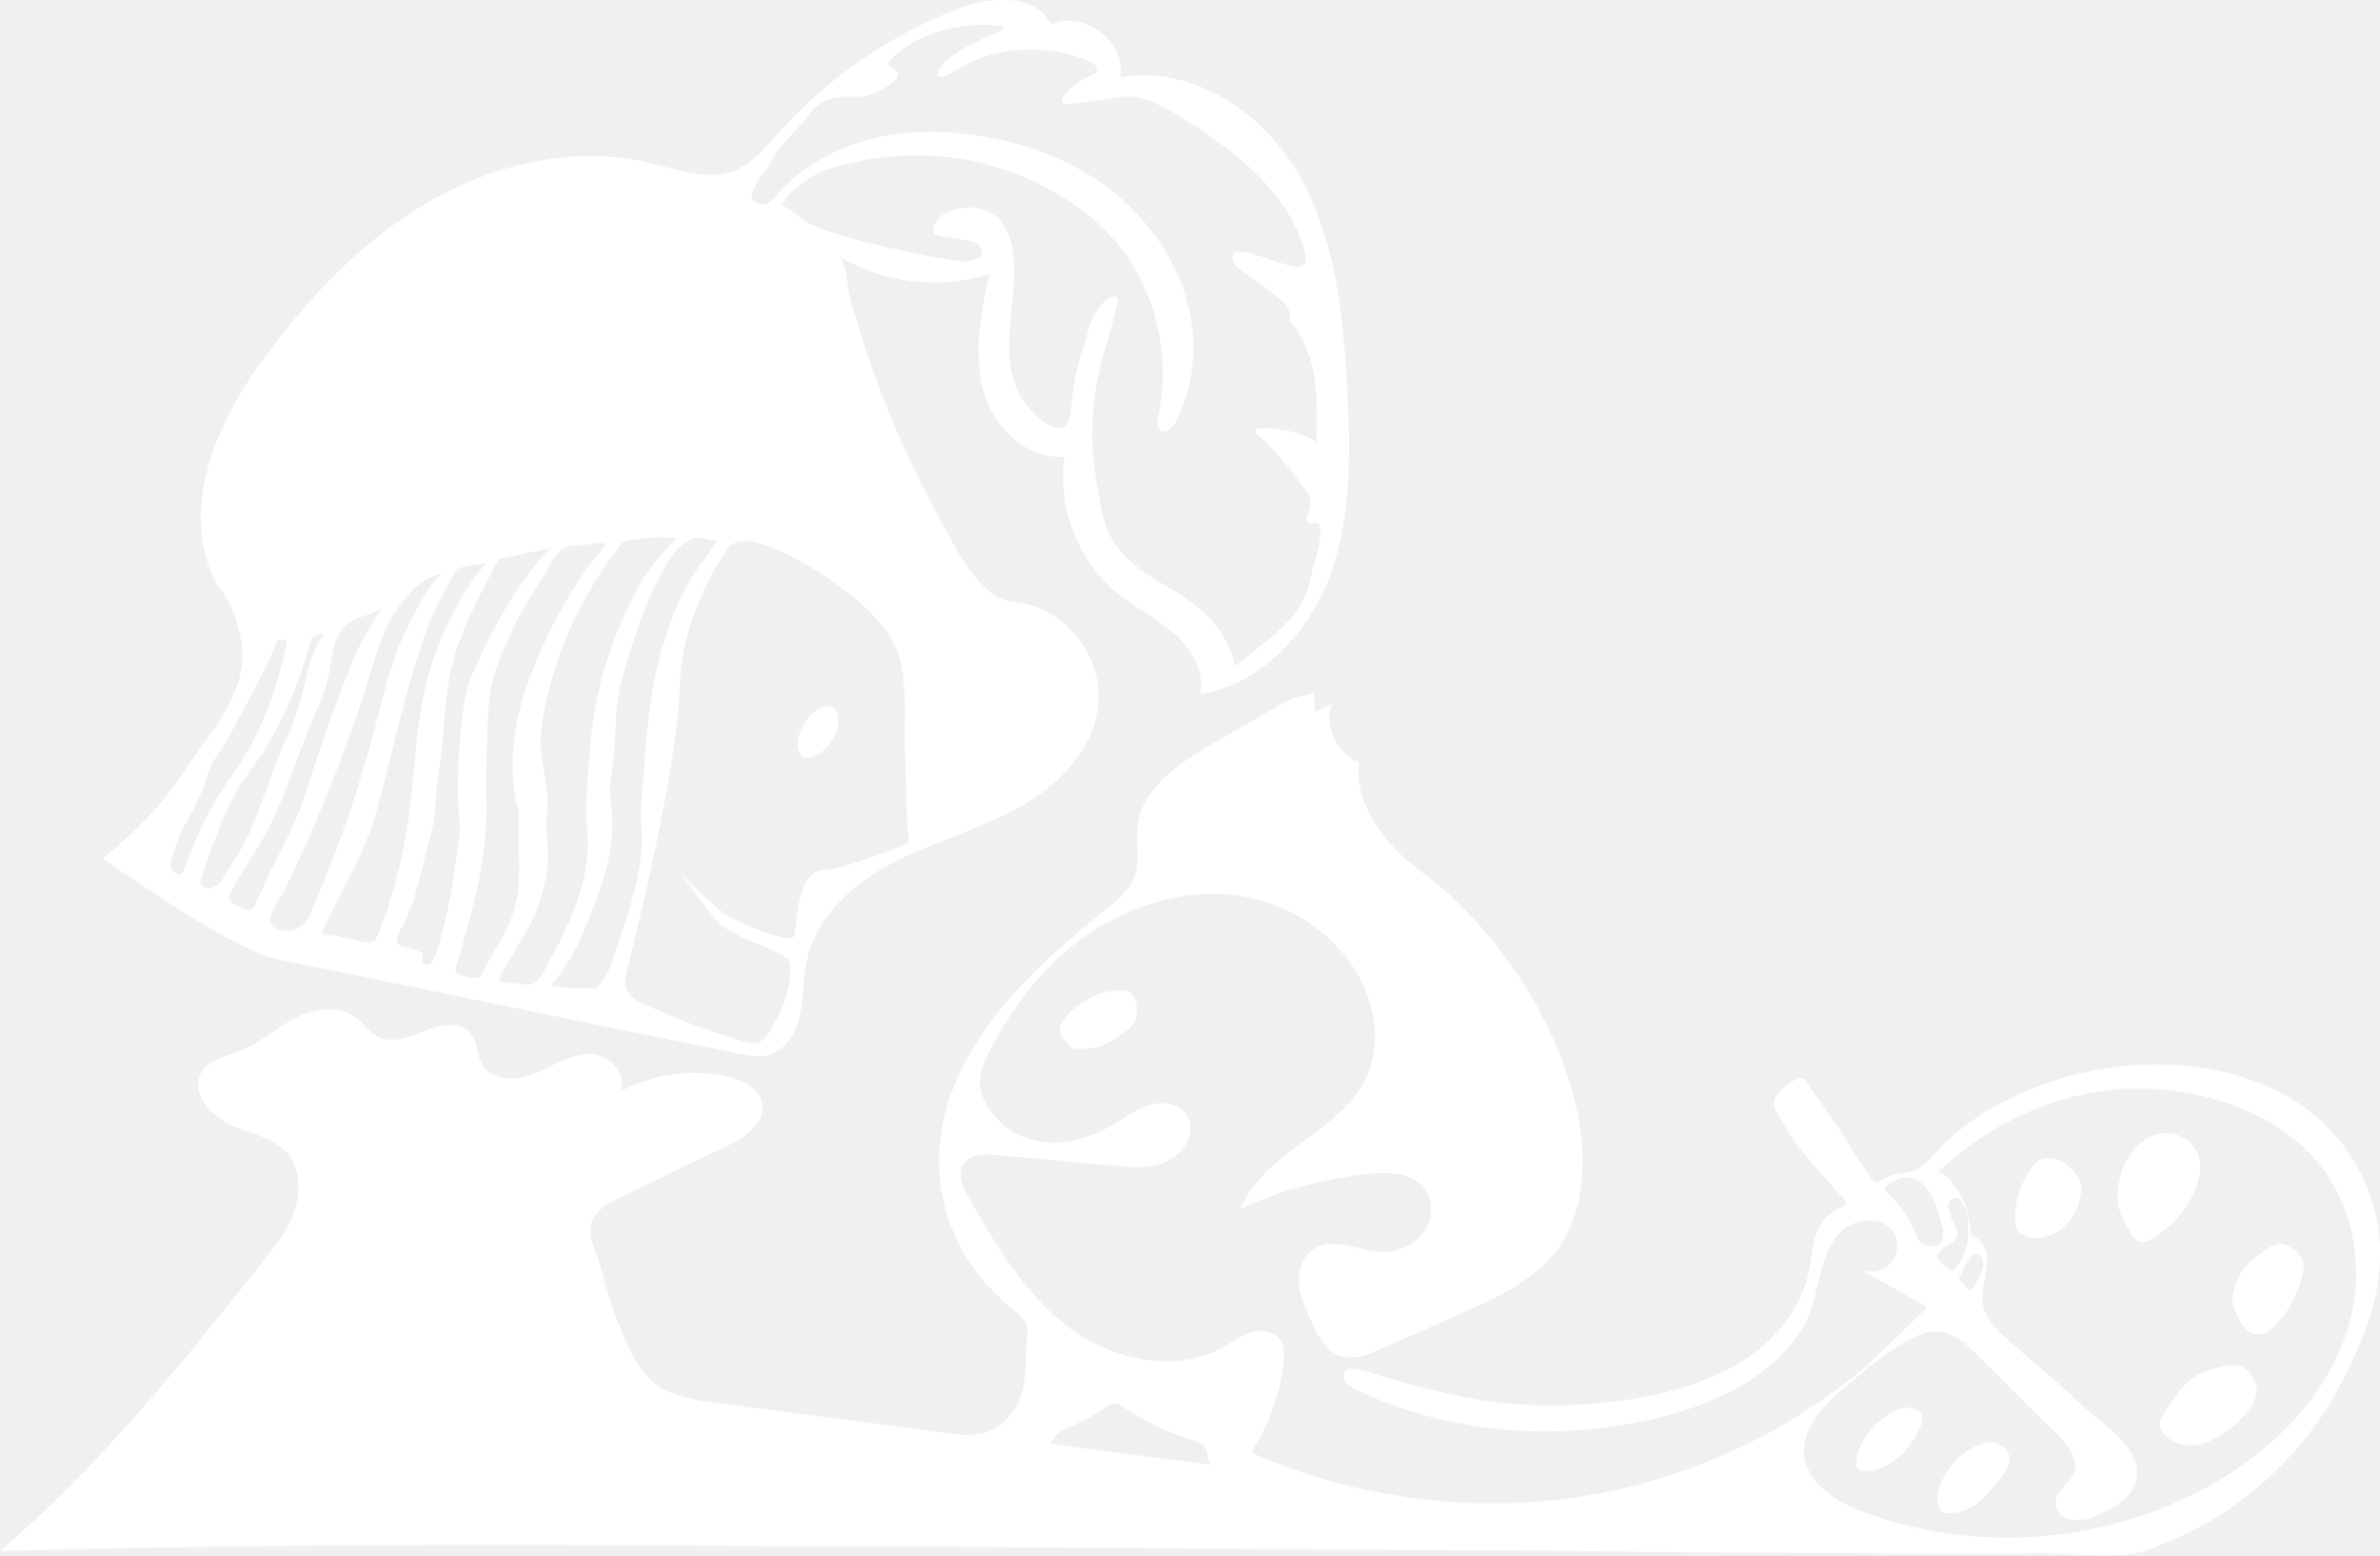
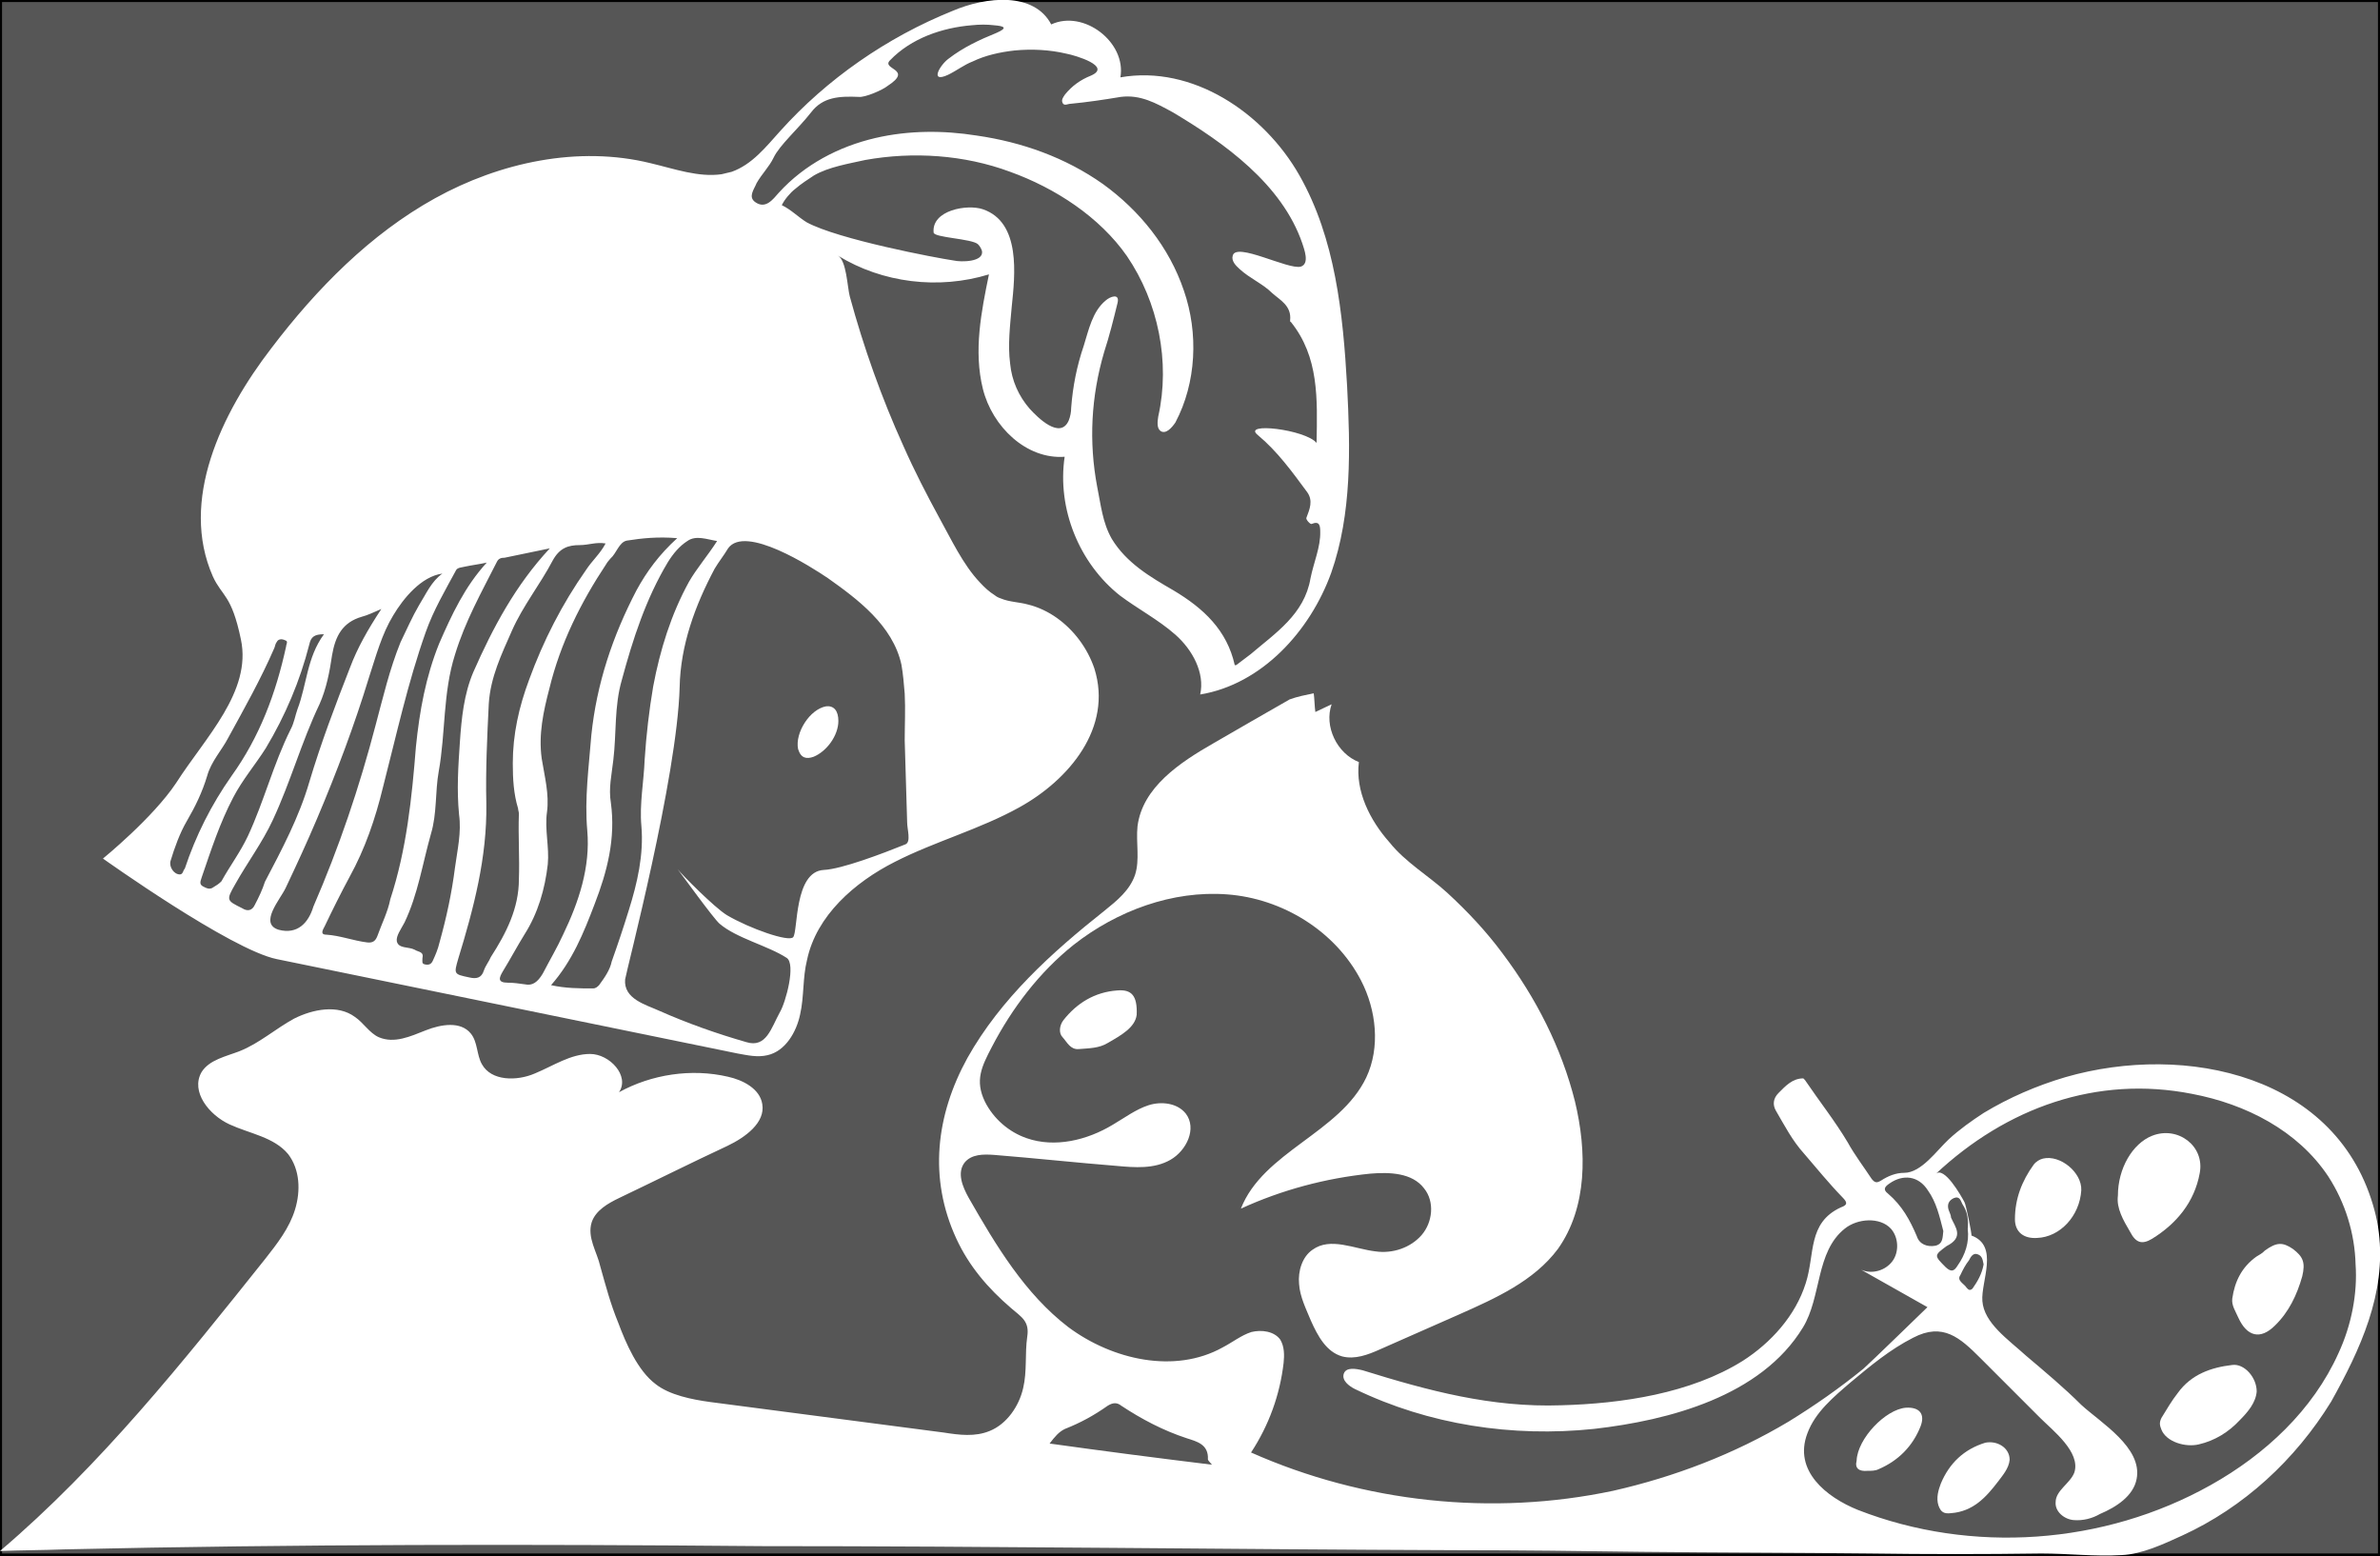
- <svg xmlns="http://www.w3.org/2000/svg" version="1.1" id="图层_1" x="0px" y="0px" viewBox="0 0 584.8 382.1" enable-background="new 0 0 584.8 382.1" xml:space="preserve">
-   <g>
-     <path fill="#ffffff" d="M584.5,302.7c-0.2-1.9-0.6-3.6-1-5.2c-8.8-33.5-46.5-41.4-76-32.9c-7.1,2.1-13.8,5-20.1,8.8   c-2.9,1.9-5.9,4-8.6,6.5c-2.9,2.7-6.7,8.2-10.9,8.2c-2.1,0-4,0.8-5.7,1.9c-1,0.6-1.5,0.6-2.3-0.4c-1.9-2.9-4.2-5.9-5.9-9   c-3.1-5.2-6.9-10-10.5-15.3c-0.2-0.2-0.4-0.4-0.4-0.4c-2.7,0-4.4,1.9-6.1,3.6c-1.3,1.3-1.5,2.9-0.6,4.4c2.1,3.6,4,7.3,6.9,10.5   c3.1,3.6,6.1,7.3,9.4,10.7c1.3,1.3,1.3,1.9-0.4,2.5c-8.2,3.8-6.3,11.5-8.6,18.6c-2.5,8-8.6,14.7-15.5,19.1   c-12.8,8-29.7,10.5-44.6,10.9c-17.2,0.6-32.7-3.6-48.8-8.6c-1.7-0.4-4-0.8-4.6,0.8c-0.6,1.7,1.3,3.1,2.7,3.8   c18.2,8.8,38.7,11.9,58.8,9.8c18.4-2.1,41-8,51.3-24.9c4.6-7.5,3.1-18.6,10.3-24.3c3.1-2.5,8.6-2.9,11.3,0c1.9,2.1,2.1,5.7,0.4,8   c-1.7,2.3-5,3.3-7.7,2.1c5.4,3.1,10.9,6.1,16.3,9.2c0,0-14.2,13.8-15.7,15.1c-5.9,4.8-11.9,9-18.4,13c-13.4,8-28.1,13.6-43.1,17   c-29.7,6.3-61.3,2.9-89-9.4c4.4-6.7,7.1-14.2,8-22c0.2-1.9,0.2-4-0.8-5.7c-1.5-2.1-4.6-2.5-7.1-1.9c-2.5,0.8-4.6,2.5-7.1,3.8   c-11.7,6.5-27,3.1-37.9-5c-10.7-8.2-17.8-20.1-24.5-31.8c-1.5-2.7-2.9-6.1-1-8.6c1.7-2.1,4.6-2.1,7.3-1.9c10,0.8,20.1,1.9,30.1,2.7   c4.4,0.4,9.2,0.8,13.2-1.5c4-2.3,6.5-7.7,3.8-11.3c-2.1-2.7-6.1-3.1-9.2-2.1s-5.9,3.1-8.8,4.8c-6.3,3.8-14.2,5.7-21.1,3.3   c-4.4-1.5-8.2-4.8-10.3-9c-2.5-5.2-0.8-8.6,1.7-13.4c5-9.6,11.7-18.4,20.1-25.1c10.7-8.4,24.3-13.4,37.7-12.4   c13.6,1,26.6,9,32.9,21.1c3.8,7.3,4.8,16.5,1.3,23.9c-6.5,13.6-25.3,18.2-30.8,32.2c10-4.6,20.9-7.5,31.8-8.6   c4.8-0.4,10.3-0.2,13.2,3.6c2.7,3.3,2.1,8.4-0.6,11.5s-7.1,4.6-11.3,4c-5.2-0.6-11.1-3.6-15.5-0.4c-2.5,1.7-3.6,5.2-3.3,8.4   c0.2,3.1,1.7,6.1,2.9,9c1.7,3.8,3.8,7.7,7.7,8.8c3.1,0.8,6.3-0.4,9.2-1.7c6.5-2.9,13-5.7,19.5-8.6c9-4,18.4-8.2,24.3-16.1   c7.3-10.3,7.1-24.1,4.2-36.2c-3.3-13.2-9.6-25.5-17.8-36.4c-4-5.4-8.6-10.3-13.6-14.9c-4.6-4.2-10.3-7.5-14.2-12.4   c-4.8-5.4-8.4-12.6-7.5-19.7c-5.4-2.1-8.6-8.8-6.7-14.2c-1.3,0.6-2.7,1.3-4,1.9c-0.2-1.5-0.2-3.1-0.4-4.6c-1.9,0.4-4,0.8-5.9,1.5   c-6.3,3.6-12.4,7.1-18.6,10.7c-8.4,4.8-17.6,10.9-18.8,20.5c-0.4,4,0.6,8.2-0.6,11.9c-1.3,3.8-4.4,6.3-7.5,8.8   c-13,10.3-25.5,21.6-33.7,36.2c-7.7,14-9.6,29.5-2.7,44.4c3.1,6.7,7.7,12.1,13.4,17c2.7,2.3,4.6,3.3,4,7.1c-0.6,4.2,0,8.4-1,12.6   c-1,4.4-4,8.8-8.2,10.5c-3.6,1.5-7.5,1-11.3,0.4c-19.1-2.5-38.1-5-57.4-7.5c-4.4-0.6-10-1.7-13.4-4.4c-4.4-3.3-7.3-10-9.2-15.1   c-1.9-4.6-3.1-9.2-4.4-13.8c-0.8-3.6-3.3-7.1-2.1-10.9c1-2.9,4-4.6,6.7-5.9c8.8-4.2,17.6-8.6,26.6-12.8c4.4-2.1,9.4-5.7,8.6-10.3   c-0.6-3.8-4.8-5.9-8.4-6.7c-9-2.1-18.8-0.6-26.8,3.8c2.7-4-2.3-9.4-7.1-9.4s-9,2.9-13.6,4.8c-4.4,1.9-10.7,1.9-13-2.3   c-1.3-2.3-1-5.4-2.7-7.5c-2.5-3.1-7.3-2.3-11.1-0.8c-3.8,1.5-7.7,3.3-11.5,1.7c-2.3-1-3.8-3.6-5.9-5c-4.2-3.1-10.3-1.9-14.9,0.4   c-4.6,2.5-8.6,6.1-13.4,8c-3.3,1.3-7.5,2.1-9.4,5.2c-2.7,4.8,1.9,10.5,6.9,12.8c5,2.3,10.9,3.1,14.4,7.3c2.9,3.8,3.1,9,1.7,13.6   s-4.4,8.4-7.3,12.1C45,334.5,24.7,360,0,381c5.2-0.2,10.5-0.2,15.7-0.4c57.2-1.3,114.3-1.3,171.5-0.8c57.2,0,114.3,0.8,171.2,1   c15.1,0,30.1,0.2,45.2,0.4c18.6,0.2,37.1,0.2,55.7,0.4c14,0.2,28.3,0.2,42.3,0c6.5,0,13.2,0.8,19.7,0.4c5-0.2,10.3-2.7,14.9-4.8   c15.1-6.9,27.8-18.6,36.6-32.9C579.9,331.6,586.4,317.7,584.5,302.7z M257.9,354.6c1.3-1.7,2.3-2.9,3.8-3.6   c3.8-1.5,7.1-3.3,10.5-5.7c1.3-0.8,2.3-0.8,3.3,0c5,3.3,10.3,6.1,16.1,8c2.5,0.8,5.4,1.5,5.2,5.2c0,0.2,0.4,0.6,1,1.3   C284.7,358.2,271.5,356.5,257.9,354.6z M471,303.7c-1.7-4-3.6-7.5-7.1-10.5c-1.3-1-0.8-1.7,0.4-2.5c3.3-2.3,7.1-1.9,9.4,1.7   c2.1,2.9,2.9,6.5,3.8,10c-0.2,1.5,0,3.1-1.9,3.6C473.5,306.4,471.6,305.6,471,303.7z M479.4,299.1c0-0.6-0.4-1.3-0.6-1.9   c-0.4-1.3,0-2.3,1.3-2.9c1.5-0.6,1.7,0.8,2.1,1.5c1.3,1.9,1.5,4,1.3,6.1c0.4,3.3-0.6,6.3-2.5,9c-0.8,1.3-1.5,1.7-2.9,0.4   c-2.9-2.9-2.9-2.9,0.2-5.2C482.7,303.9,480.4,301.4,479.4,299.1z M483.8,309.6c0.4-0.8,1-1.9,2.1-1.5c1.3,0.4,1.3,1.7,1.5,2.5   c-0.4,2.3-1.5,4.2-2.7,5.9c-0.6,0.6-1,0.4-1.5-0.2c-0.6-1-2.5-1.7-1.5-3.1C482.3,311.9,483,310.6,483.8,309.6z M574.6,332.4   c-6.3,14-18,24.9-31.4,32.4c-26.2,14.7-58.8,17-86.7,6.1c-7.7-3.1-15.9-9.6-12.4-18.8c1.9-5.2,6.5-9,10.7-12.6   c4.8-4,9.6-8,15.3-10.9c7.3-3.8,11.5,0,16.5,5c4.8,4.8,9.8,9.8,14.7,14.7c3.1,3.1,10,8.4,8.4,13.4c-1,2.7-4.6,4.4-4.6,7.3   c-0.2,2.3,2.1,4.2,4.4,4.4c2.3,0.2,4.6-0.4,6.5-1.5c4-1.7,8.2-4.4,9-8.6c1.5-7.7-8.8-13.8-13.6-18.2c-4.2-4.2-9-8.2-13.6-12.1   c-4.4-4-10.3-8-10.7-13.4c-0.4-4.8,4.2-13.6-2.7-16.1c0.2,0-1.3-7.5-1.7-8.2c-0.8-1.5-5-9-7.1-6.9c17.4-16.3,39.6-24.3,63-19.7   c13.2,2.5,26,9,33.5,20.3c4.2,6.5,6.5,14,6.7,21.6C579.3,317.7,577.8,325.5,574.6,332.4z" />
-     <path fill="#ffffff" d="M331,94.8c-1-17.8-2.9-36.2-11.7-51.7c-8.8-15.5-26.4-27.2-44-24.1c1.5-8.6-9-16.7-17-13   c-4.2-8-15.9-6.9-24.3-3.3c-16.1,6.5-30.8,16.7-42.3,29.5c-3.6,4-6.9,8.2-11.9,10c-0.8,0.2-1.7,0.4-2.5,0.6   c-5.7,0.8-11.5-1.3-17.4-2.7c-17.8-4.4-37.1-0.2-53,8.6c-15.9,8.8-29.1,22.2-40.2,36.8c-12.4,16.1-22.6,37.5-14.4,56.1   c2.3,5,4.6,4.4,6.9,15.5c2.7,12.8-8.8,24.1-15.9,35.2c-5.7,8.6-18,18.6-18,18.6s31.4,22.4,42.7,24.7c37.7,7.7,75.6,15.5,113.3,23.2   c2.3,0.4,4.8,1,7.3,0.4c4.4-1,7.1-5.7,8-10c1-4.4,0.6-9,1.7-13.4c2.3-10.9,11.7-19.1,21.6-24.1c9.8-5,20.9-8,30.6-13.4   c12.1-6.7,23-19.5,18.4-34.1c-1.7-5-5-9.4-9.2-12.4c-2.1-1.5-4.6-2.7-7.1-3.3c-2.1-0.6-4.6-0.6-6.7-1.5c-0.6-0.2-1-0.4-1.5-0.8   c-1.3-0.8-2.5-1.9-3.6-3.1c-4.2-4.4-7.1-10.7-10-15.9c-3.1-5.7-6.1-11.5-8.8-17.6c-5.4-11.9-9.8-24.3-13.2-36.8   c-0.6-2.3-0.8-8.8-2.9-10c10.9,6.7,24.7,8.4,37.1,4.6c-1.9,9.2-3.8,18.8-1.5,28.1s10.7,17.4,20.1,16.7   c-1.9,12.8,3.6,26.2,13.6,34.1c4.4,3.3,9.4,5.9,13.6,9.6s7.3,9.4,6.1,14.7c15.1-2.5,27-15.5,32.2-29.9   C332.2,126.2,331.8,110.1,331,94.8z M44.2,214.8c-1.5,0-2.7-1.9-2.3-3.3c1-3.3,2.3-6.9,4-9.8c2.1-3.6,3.8-7.1,5-11.1   c1-3.6,3.6-6.3,5.2-9.4c4-7.3,8-14.4,11.3-22c0.2-0.4,0.2-1,0.6-1.5c0.4-0.8,1.3-0.8,2.1-0.4c0.8,0.2,0.2,1,0.2,1.5   c-2.5,11.5-6.5,22.2-13.4,31.8c-5,7.1-8.8,14.7-11.5,22.8C45,213.7,45,214.8,44.2,214.8z M52.5,217.9c-1,0.8-1.9,0.2-2.7-0.2   c-1-0.6-0.4-1.5-0.2-2.3c2.3-6.7,4.4-13.2,7.7-19.5c2.3-4.4,5.4-8,8-12.1c4.8-8,8.4-16.5,10.7-25.5c0.4-1.9,1.3-2.5,3.6-2.5   c-4.2,5.7-4.2,12.4-6.5,18.4c-0.6,1.7-0.8,3.3-1.7,5c-4.2,8.4-6.5,17.6-10.5,26.2c-1.9,4-4.4,7.3-6.5,11.1   C53.8,217.1,53.2,217.5,52.5,217.9z M62.6,222.3c-0.6,1.3-1.7,1.7-3.1,0.8c-3.8-1.9-4-1.9-1.7-5.9c2.9-5.2,6.7-10.3,9.2-15.7   c4.4-9.4,7.1-19.3,11.5-28.5c1.7-3.8,2.5-8,3.1-12.1c0.8-4.6,2.5-8,7.3-9.4c1.5-0.4,2.7-1,4.8-1.9c-3.3,5-5.9,9.6-7.7,14.4   c-3.6,9.2-7.1,18.4-10,28.1c-2.5,8.6-6.7,16.5-10.9,24.5C64.5,218.5,63.6,220.4,62.6,222.3z M68.5,228.4c-5-1.5,0.4-7.5,1.7-10.3   c2.7-5.7,5.2-11.1,7.7-17c4.8-11.3,9.2-23,12.8-34.8c1.7-5.2,3.1-10.5,5.9-15.1c2.5-4.2,6.9-9.6,12.1-10.3c-2.7,1.9-4,5-5.7,7.7   c-1.7,2.9-3.1,6.1-4.6,9.2c-2.7,6.7-4.2,13.2-6.1,20.3c-4,15.3-9,30.1-15.3,44.6C75.8,226.7,73.1,229.6,68.5,228.4z M92.7,230   c-0.4,1-1,1.7-2.5,1.5c-3.3-0.4-6.7-1.7-10-1.9c-1.7,0-0.8-1.3-0.4-2.1c1.9-4,4-8.2,6.1-12.1c3.8-6.9,6.3-14.2,8.2-22   c3.3-12.8,6.1-25.7,10.5-38.1c1.9-5.4,4.8-10.3,7.5-15.3c0.4-0.6,1.3-0.6,2.1-0.8c1.9-0.4,3.6-0.6,5.4-1   c-5.4,5.9-8.6,12.8-11.7,19.9c-3.3,8.2-4.8,16.5-5.7,25.3c-1,12.6-2.3,25.3-6.3,37.5C95.3,224,93.8,226.9,92.7,230z M108,231.5   c-0.4,1.7-1,3.1-1.7,4.6c-0.4,0.8-1,1-1.9,0.8c-0.8-0.2-0.6-0.6-0.6-1.5c0.4-1.7-1-1.5-1.9-2.1c-1.5-0.8-4-0.2-4.4-2.1   c-0.2-1.3,1-2.9,1.9-4.6c3.3-6.9,4.4-14.4,6.5-21.8c1.5-5,1-10.3,1.9-15.3c1.7-9.4,1-19.3,4-28.7c2.5-8.2,6.5-15.3,10.3-22.8   c0.4-0.8,1-1,1.9-1c3.8-0.8,7.3-1.5,11.1-2.3c-8.4,9-14,19.5-18.8,30.4c-2.3,5.4-2.9,11.3-3.3,17.2s-0.8,11.7-0.2,17.8   c0.6,4.4-0.4,8.6-1,13C111,219.4,109.7,225.4,108,231.5z M118.9,238.4c-0.6,1.9-1.9,2.1-3.6,1.7c-3.8-0.8-3.8-0.8-2.7-4.6   c3.8-12.4,7.1-24.9,6.9-38.1c-0.2-8.2,0.2-16.3,0.6-24.5c0.4-6.5,3.1-12.1,5.7-18c2.7-6.1,6.9-11.3,10-17.2   c1.7-3.1,3.8-3.8,6.7-3.8c2.1,0,4-0.8,6.3-0.4c-1.3,2.5-3.3,4.2-4.8,6.5c-5.9,8.4-10.5,17.4-14,27c-2.5,6.7-4,13.4-4,20.5   c0,3.8,0.2,7.5,1.3,11.1c0,0.4,0.2,0.8,0.2,1.3c-0.2,5.4,0.2,10.9,0,16.1c0,7.1-3.1,13.2-6.9,19.1   C120.2,236.1,119.3,237.2,118.9,238.4z M129,241.8c-1.5-0.2-2.7-0.4-4.2-0.4c-2.7,0-2.1-1.3-1.3-2.7c1.9-3.1,3.6-6.3,5.4-9.2   c3.3-5.2,5-11.1,5.7-17.2c0.4-4.2-0.8-8.6-0.2-12.8c0.6-4.4-0.6-8.8-1.3-13.2c-0.8-5.9,0.4-11.5,1.9-17.2   c2.7-11.1,7.7-21.1,14-30.6c0.2-0.4,0.6-0.8,1-1.3c1.5-1.3,2.1-4,4-4.4c3.8-0.6,7.7-1,12.4-0.6c-4.4,4-7.5,8.2-10,12.8   c-5.9,11.3-9.8,23-11.1,35.6c-0.6,7.7-1.7,15.5-1,23.4c0.8,9-2.1,17.6-5.9,25.5c-1.5,3.3-3.3,6.3-5,9.6   C132.1,241.3,130.8,242.2,129,241.8z M147.2,242c-0.4,0.4-0.8,0.8-1.5,0.8c-3.3,0-6.7,0-10.3-0.8c5.2-5.9,8-12.8,10.7-19.9   c3.1-8,5.2-16.1,4-24.9c-0.6-3.6,0.2-6.9,0.6-10.5c0.8-6.5,0.2-13.2,2.1-19.7c2.7-10,5.9-19.9,11.3-28.9c1.3-2.1,2.9-4,4.8-5.2   c2.1-1.5,4.8-0.4,7.3,0c-2.3,3.6-5,6.7-6.9,10c-4.4,8-7.1,16.7-8.8,25.7c-1,5.9-1.7,11.9-2.1,18c-0.2,5.4-1.3,10.9-0.8,16.3   c0.6,7.1-1,14-3.1,20.7c-1.3,4.2-2.7,8.4-4.2,12.6C149.9,238.2,148.6,240.1,147.2,242z M221.5,163.3c0.4,2.3,0.6,4.6,0.8,7.1   c0.2,3.8,0,7.7,0,11.5c0.2,6.9,0.4,13.2,0.6,20.1c0,1.7,1,4.8-0.4,5.4c-5.7,2.3-15.7,6.1-20.1,6.3c-7.3,0.4-6.3,15.1-7.5,16.5   c-1,1.3-10.7-2.1-16.3-5.4c-3.1-1.9-11.1-10-12.1-11.3c1,1.3,8.8,12.1,10.3,13.4c4.2,3.6,11.9,5.4,16.5,8.4   c2.3,1.5-0.2,10.9-1.7,13.4c-2.1,3.8-3.3,8.8-8.2,7.3c-7.3-2.1-14.4-4.6-21.4-7.7c-3.3-1.5-8.8-2.9-8.4-7.7   c0.2-1.7,12.8-49.6,13.4-71.8c0.2-10.3,3.8-20.1,8.6-29.1c1-1.7,2.3-3.3,3.3-5c4.2-5.9,20.5,4.6,24.5,7.3   C210.6,147.1,219.4,153.6,221.5,163.3z M322,142.1c-1.5,8.8-8.6,13.4-14.7,18.6c-1,0.8-2.3,1.7-3.3,2.5c-0.2,0.2-0.4,0.2-0.6,0.2   c-1.9-8.6-7.7-14-15.1-18.4c-5.7-3.3-11.5-6.7-15.1-12.6c-2.3-4-2.7-8.4-3.6-12.8c-2.1-11.1-1.5-22.2,1.7-33.1   c1.3-4,2.3-8,3.3-12.1c0.6-2.5-1.9-1.5-2.9-0.6c-3.3,2.7-4.2,7.3-5.4,11.1c-1.7,5-2.7,10-3.1,15.3c0,1-0.2,2.1-0.6,3.1   c-2.1,4.8-7.7-0.8-9.6-2.9c-2.7-3.1-4.4-6.9-4.8-11.1c-0.6-4.6,0-9.4,0.4-14c0.8-7.7,2.3-20.7-7.1-23.9c-3.8-1.3-12.6,0.2-12.1,5.7   c0,1.3,9.4,1.5,10.9,2.9c0.4,0.4,0.8,1,1,1.7c0.4,2.7-5.2,2.7-6.9,2.3c-4.2-0.6-28.5-5.2-36.2-9.4c-2.1-1.3-3.8-3.1-6.1-4.2   c0.6-1.3,2.1-3.1,3.3-4c1.5-1.3,3.1-2.3,4.6-3.3c3.6-2.1,8.6-2.9,12.6-3.8c11.7-2.1,24.3-1.3,35.6,2.9c11.1,4,22,11.1,28.7,20.7   c7.7,11.3,10.7,26,7.7,39.4c-0.2,1.3-0.4,2.9,0.6,3.6c1.3,0.8,2.7-0.8,3.6-2.1c5.2-9.8,5.7-22,2.1-32.4   c-3.6-10.7-10.9-19.7-19.9-26.2c-9.2-6.5-19.9-10.3-31-11.9c-8.2-1.3-16.7-1.3-24.9,0.6c-9,2.1-17.4,6.5-23.7,13.4   c-1.5,1.7-3.3,4.2-5.9,2.3c-1.7-1.3-0.2-3.1,0.4-4.6c1.3-2.3,3.1-4,4.2-6.3c1.5-3.1,5.9-6.9,9.2-11.1c2.9-3.8,6.9-4,11.7-3.8   c1.5,0.2,5.9-1.7,7.1-2.7c6.5-4.2-1.7-4,0.6-6.3c5.2-5.4,12.8-8,20.1-8.6c1.9-0.2,3.8-0.2,5.4,0c2.5,0.2,3.6,0.6,0.6,1.9   c-4.2,1.7-8.2,3.6-11.7,6.3c-2.1,1.5-4.8,6.1-0.2,4c2.1-1,4-2.5,6.1-3.3c3.1-1.5,6.7-2.3,10.3-2.7c4.2-0.4,8.6-0.2,12.8,0.8   c2.1,0.4,11.3,3.1,5.9,5.4c-2.5,1-4.6,2.5-6.3,4.6c-0.4,0.6-1,1.3-0.6,2.1c0.4,0.8,1.3,0.2,1.9,0.2c4.2-0.4,8.2-1,12.4-1.7   c4.8-0.6,8.6,1.5,12.8,3.8c12.6,7.5,26.8,17.6,31.8,32.2c0.4,1.3,1.9,5-0.4,5.7c-3.1,0.8-15.9-6.1-16.7-2.7   c-0.4,1.3,0.8,2.5,1.7,3.3c2.5,2.3,5.7,3.6,8,5.9c1.9,1.7,4.8,3.1,4.4,6.7c0,0.2,0,0.4,0.2,0.4c6.9,8.6,6.5,18.8,6.3,29.7   c-2.7-3.3-18.6-5.2-14.4-1.9c4.8,4,8.4,9,12.1,14c1.5,2.1,0.6,4.2-0.2,6.3c-0.2,0.4,1,1.7,1.3,1.5c1.9-0.8,2.1,0.4,2.1,1.9   C324.5,134.4,322.8,138.1,322,142.1z" />
-     <path fill="#ffffff" d="M279.3,249.3c-0.4,3.1-3.8,5-7.1,6.9c-2.1,1.3-4.6,1.3-7.1,1.5c-2.1,0.2-2.9-1.7-4-2.9   c-1-1-0.8-2.9,0.2-4.2c3.3-4.2,7.7-6.9,13.2-7.3C278,243,279.5,244.5,279.3,249.3z" />
-     <path fill="#ffffff" d="M520.4,293.7c0-6.7,3.6-12.8,8.4-14.7c6.3-2.5,13,2.5,11.7,9.2c-1.3,7.1-5.7,12.4-11.7,16.1   c-2.5,1.5-4,1-5.4-1.7C521.7,299.7,520,296.8,520.4,293.7z" />
-     <path fill="#ffffff" d="M554.5,341.8c-0.2,2.7-2.1,5-4.2,7.1c-2.7,2.9-6.1,5-10,5.9c-3.3,0.8-8-0.6-9.2-3.6c-0.4-1-0.6-1.7,0-2.9   c1.3-2.1,2.5-4.2,4-6.1c3.3-4.6,8.2-6.3,13.4-6.9C551.4,334.9,554.5,338.3,554.5,341.8z" />
-     <path fill="#ffffff" d="M548.5,319c0.6-4.2,2.3-7.7,5.9-10.3c0.6-0.4,1.5-0.8,2.1-1.5c2.9-2.1,4.4-2.1,6.9-0.4   c2.5,1.9,3.1,3.3,2.3,6.7c-1.3,4.6-3.3,8.8-6.7,12.1c-3.6,3.6-6.9,2.7-9-1.9C549.3,322.1,548.3,320.7,548.5,319z" />
-     <path fill="#ffffff" d="M511.4,292.4c-0.4,6.3-5.2,11.5-10.9,11.7c-3.3,0.2-5.4-1.5-5.4-4.6c0-5,1.7-9.4,4.6-13.4   c0.6-0.8,1.5-1.3,2.3-1.5C506.2,283.6,511.6,288,511.4,292.4z" />
-     <path fill="#ffffff" d="M493.8,358.6c-0.2,2.1-1.7,3.8-2.9,5.4c-2.9,3.8-6.1,7.3-11.5,7.7c-1.7,0.2-2.5-0.2-3.1-1.9   c-0.6-1.9,0-3.8,0.6-5.4c2.1-5,5.7-8.4,10.9-10C490.7,353.8,493.8,355.6,493.8,358.6z" />
-     <path fill="#ffffff" d="M456.2,358.8c0.2-5.4,7.1-12.6,12.1-13c3.3-0.2,4.8,1.5,3.6,4.6c-1.9,4.8-5.4,8.4-10.3,10.5   c-0.8,0.4-1.7,0.4-2.7,0.4C456.8,361.5,455.7,360.7,456.2,358.8z" />
-     <path fill="#ffffff" d="M206,177.1c0,3.6-2.9,7.5-6.1,8.8c-1.7,0.6-3.1,0.4-3.8-1.9c-0.8-4,2.9-9.8,6.9-10.5   C204.9,173.3,206,174.6,206,177.1z" />
+ <svg xmlns="http://www.w3.org/2000/svg" version="1.1" x="0px" y="0px" viewBox="0 0 584.8 382.1" style="enable-background:new 0 0 584.8 382.1;" xml:space="preserve">
+   <style type="text/css">
+ 	.st0{fill:#565656;stroke:#000000;stroke-miterlimit:10;}
+ 	.st1{fill:#FFFFFF;}
+ </style>
+   <g id="图层_2">
+     <rect class="st0" width="584.8" height="382.1" />
+   </g>
+   <g id="图层_1">
+     <g>
+       <path class="st1" d="M584.5,302.7c-0.2-1.9-0.6-3.6-1-5.2c-8.8-33.5-46.5-41.4-76-32.9c-7.1,2.1-13.8,5-20.1,8.8    c-2.9,1.9-5.9,4-8.6,6.5c-2.9,2.7-6.7,8.2-10.9,8.2c-2.1,0-4,0.8-5.7,1.9c-1,0.6-1.5,0.6-2.3-0.4c-1.9-2.9-4.2-5.9-5.9-9    c-3.1-5.2-6.9-10-10.5-15.3c-0.2-0.2-0.4-0.4-0.4-0.4c-2.7,0-4.4,1.9-6.1,3.6c-1.3,1.3-1.5,2.9-0.6,4.4c2.1,3.6,4,7.3,6.9,10.5    c3.1,3.6,6.1,7.3,9.4,10.7c1.3,1.3,1.3,1.9-0.4,2.5c-8.2,3.8-6.3,11.5-8.6,18.6c-2.5,8-8.6,14.7-15.5,19.1    c-12.8,8-29.7,10.5-44.6,10.9c-17.2,0.6-32.7-3.6-48.8-8.6c-1.7-0.4-4-0.8-4.6,0.8c-0.6,1.7,1.3,3.1,2.7,3.8    c18.2,8.8,38.7,11.9,58.8,9.8c18.4-2.1,41-8,51.3-24.9c4.6-7.5,3.1-18.6,10.3-24.3c3.1-2.5,8.6-2.9,11.3,0c1.9,2.1,2.1,5.7,0.4,8    s-5,3.3-7.7,2.1c5.4,3.1,10.9,6.1,16.3,9.2c0,0-14.2,13.8-15.7,15.1c-5.9,4.8-11.9,9-18.4,13c-13.4,8-28.1,13.6-43.1,17    c-29.7,6.3-61.3,2.9-89-9.4c4.4-6.7,7.1-14.2,8-22c0.2-1.9,0.2-4-0.8-5.7c-1.5-2.1-4.6-2.5-7.1-1.9c-2.5,0.8-4.6,2.5-7.1,3.8    c-11.7,6.5-27,3.1-37.9-5c-10.7-8.2-17.8-20.1-24.5-31.8c-1.5-2.7-2.9-6.1-1-8.6c1.7-2.1,4.6-2.1,7.3-1.9    c10,0.8,20.1,1.9,30.1,2.7c4.4,0.4,9.2,0.8,13.2-1.5s6.5-7.7,3.8-11.3c-2.1-2.7-6.1-3.1-9.2-2.1s-5.9,3.1-8.8,4.8    c-6.3,3.8-14.2,5.7-21.1,3.3c-4.4-1.5-8.2-4.8-10.3-9c-2.5-5.2-0.8-8.6,1.7-13.4c5-9.6,11.7-18.4,20.1-25.1    c10.7-8.4,24.3-13.4,37.7-12.4c13.6,1,26.6,9,32.9,21.1c3.8,7.3,4.8,16.5,1.3,23.9c-6.5,13.6-25.3,18.2-30.8,32.2    c10-4.6,20.9-7.5,31.8-8.6c4.8-0.4,10.3-0.2,13.2,3.6c2.7,3.3,2.1,8.4-0.6,11.5s-7.1,4.6-11.3,4c-5.2-0.6-11.1-3.6-15.5-0.4    c-2.5,1.7-3.6,5.2-3.3,8.4c0.2,3.1,1.7,6.1,2.9,9c1.7,3.8,3.8,7.7,7.7,8.8c3.1,0.8,6.3-0.4,9.2-1.7c6.5-2.9,13-5.7,19.5-8.6    c9-4,18.4-8.2,24.3-16.1c7.3-10.3,7.1-24.1,4.2-36.2c-3.3-13.2-9.6-25.5-17.8-36.4c-4-5.4-8.6-10.3-13.6-14.9    c-4.6-4.2-10.3-7.5-14.2-12.4c-4.8-5.4-8.4-12.6-7.5-19.7c-5.4-2.1-8.6-8.8-6.7-14.2c-1.3,0.6-2.7,1.3-4,1.9    c-0.2-1.5-0.2-3.1-0.4-4.6c-1.9,0.4-4,0.8-5.9,1.5c-6.3,3.6-12.4,7.1-18.6,10.7c-8.4,4.8-17.6,10.9-18.8,20.5    c-0.4,4,0.6,8.2-0.6,11.9c-1.3,3.8-4.4,6.3-7.5,8.8c-13,10.3-25.5,21.6-33.7,36.2c-7.7,14-9.6,29.5-2.7,44.4    c3.1,6.7,7.7,12.1,13.4,17c2.7,2.3,4.6,3.3,4,7.1c-0.6,4.2,0,8.4-1,12.6c-1,4.4-4,8.8-8.2,10.5c-3.6,1.5-7.5,1-11.3,0.4    c-19.1-2.5-38.1-5-57.4-7.5c-4.4-0.6-10-1.7-13.4-4.4c-4.4-3.3-7.3-10-9.2-15.1c-1.9-4.6-3.1-9.2-4.4-13.8    c-0.8-3.6-3.3-7.1-2.1-10.9c1-2.9,4-4.6,6.7-5.9c8.8-4.2,17.6-8.6,26.6-12.8c4.4-2.1,9.4-5.7,8.6-10.3c-0.6-3.8-4.8-5.9-8.4-6.7    c-9-2.1-18.8-0.6-26.8,3.8c2.7-4-2.3-9.4-7.1-9.4s-9,2.9-13.6,4.8c-4.4,1.9-10.7,1.9-13-2.3c-1.3-2.3-1-5.4-2.7-7.5    c-2.5-3.1-7.3-2.3-11.1-0.8c-3.8,1.5-7.7,3.3-11.5,1.7c-2.3-1-3.8-3.6-5.9-5c-4.2-3.1-10.3-1.9-14.9,0.4c-4.6,2.5-8.6,6.1-13.4,8    c-3.3,1.3-7.5,2.1-9.4,5.2c-2.7,4.8,1.9,10.5,6.9,12.8s10.9,3.1,14.4,7.3c2.9,3.8,3.1,9,1.7,13.6s-4.4,8.4-7.3,12.1    C45,334.5,24.7,360,0,381c5.2-0.2,10.5-0.2,15.7-0.4c57.2-1.3,114.3-1.3,171.5-0.8c57.2,0,114.3,0.8,171.2,1    c15.1,0,30.1,0.2,45.2,0.4c18.6,0.2,37.1,0.2,55.7,0.4c14,0.2,28.3,0.2,42.3,0c6.5,0,13.2,0.8,19.7,0.4c5-0.2,10.3-2.7,14.9-4.8    c15.1-6.9,27.8-18.6,36.6-32.9C579.9,331.6,586.4,317.7,584.5,302.7z M257.9,354.6c1.3-1.7,2.3-2.9,3.8-3.6    c3.8-1.5,7.1-3.3,10.5-5.7c1.3-0.8,2.3-0.8,3.3,0c5,3.3,10.3,6.1,16.1,8c2.5,0.8,5.4,1.5,5.2,5.2c0,0.2,0.4,0.6,1,1.3    C284.7,358.2,271.5,356.5,257.9,354.6z M471,303.7c-1.7-4-3.6-7.5-7.1-10.5c-1.3-1-0.8-1.7,0.4-2.5c3.3-2.3,7.1-1.9,9.4,1.7    c2.1,2.9,2.9,6.5,3.8,10c-0.2,1.5,0,3.1-1.9,3.6C473.5,306.4,471.6,305.6,471,303.7z M479.4,299.1c0-0.6-0.4-1.3-0.6-1.9    c-0.4-1.3,0-2.3,1.3-2.9c1.5-0.6,1.7,0.8,2.1,1.5c1.3,1.9,1.5,4,1.3,6.1c0.4,3.3-0.6,6.3-2.5,9c-0.8,1.3-1.5,1.7-2.9,0.4    c-2.9-2.9-2.9-2.9,0.2-5.2C482.7,303.9,480.4,301.4,479.4,299.1z M483.8,309.6c0.4-0.8,1-1.9,2.1-1.5c1.3,0.4,1.3,1.7,1.5,2.5    c-0.4,2.3-1.5,4.2-2.7,5.9c-0.6,0.6-1,0.4-1.5-0.2c-0.6-1-2.5-1.7-1.5-3.1C482.3,311.9,483,310.6,483.8,309.6z M574.6,332.4    c-6.3,14-18,24.9-31.4,32.4c-26.2,14.7-58.8,17-86.7,6.1c-7.7-3.1-15.9-9.6-12.4-18.8c1.9-5.2,6.5-9,10.7-12.6    c4.8-4,9.6-8,15.3-10.9c7.3-3.8,11.5,0,16.5,5c4.8,4.8,9.8,9.8,14.7,14.7c3.1,3.1,10,8.4,8.4,13.4c-1,2.7-4.6,4.4-4.6,7.3    c-0.2,2.3,2.1,4.2,4.4,4.4c2.3,0.2,4.6-0.4,6.5-1.5c4-1.7,8.2-4.4,9-8.6c1.5-7.7-8.8-13.8-13.6-18.2c-4.2-4.2-9-8.2-13.6-12.1    c-4.4-4-10.3-8-10.7-13.4c-0.4-4.8,4.2-13.6-2.7-16.1c0.2,0-1.3-7.5-1.7-8.2c-0.8-1.5-5-9-7.1-6.9c17.4-16.3,39.6-24.3,63-19.7    c13.2,2.5,26,9,33.5,20.3c4.2,6.5,6.5,14,6.7,21.6C579.3,317.7,577.8,325.5,574.6,332.4z" />
+       <path class="st1" d="M331,94.8c-1-17.8-2.9-36.2-11.7-51.7c-8.8-15.5-26.4-27.2-44-24.1c1.5-8.6-9-16.7-17-13    c-4.2-8-15.9-6.9-24.3-3.3c-16.1,6.5-30.8,16.7-42.3,29.5c-3.6,4-6.9,8.2-11.9,10c-0.8,0.2-1.7,0.4-2.5,0.6    c-5.7,0.8-11.5-1.3-17.4-2.7c-17.8-4.4-37.1-0.2-53,8.6S77.8,70.9,66.7,85.5c-12.4,16.1-22.6,37.5-14.4,56.1    c2.3,5,4.6,4.4,6.9,15.5c2.7,12.8-8.8,24.1-15.9,35.2c-5.7,8.6-18,18.6-18,18.6s31.4,22.4,42.7,24.7    c37.7,7.7,75.6,15.5,113.3,23.2c2.3,0.4,4.8,1,7.3,0.4c4.4-1,7.1-5.7,8-10c1-4.4,0.6-9,1.7-13.4c2.3-10.9,11.7-19.1,21.6-24.1    c9.8-5,20.9-8,30.6-13.4c12.1-6.7,23-19.5,18.4-34.1c-1.7-5-5-9.4-9.2-12.4c-2.1-1.5-4.6-2.7-7.1-3.3c-2.1-0.6-4.6-0.6-6.7-1.5    c-0.6-0.2-1-0.4-1.5-0.8c-1.3-0.8-2.5-1.9-3.6-3.1c-4.2-4.4-7.1-10.7-10-15.9c-3.1-5.7-6.1-11.5-8.8-17.6    c-5.4-11.9-9.8-24.3-13.2-36.8c-0.6-2.3-0.8-8.8-2.9-10c10.9,6.7,24.7,8.4,37.1,4.6c-1.9,9.2-3.8,18.8-1.5,28.1    s10.7,17.4,20.1,16.7c-1.9,12.8,3.6,26.2,13.6,34.1c4.4,3.3,9.4,5.9,13.6,9.6s7.3,9.4,6.1,14.7c15.1-2.5,27-15.5,32.2-29.9    C332.2,126.2,331.8,110.1,331,94.8z M44.2,214.8c-1.5,0-2.7-1.9-2.3-3.3c1-3.3,2.3-6.9,4-9.8c2.1-3.6,3.8-7.1,5-11.1    c1-3.6,3.6-6.3,5.2-9.4c4-7.3,8-14.4,11.3-22c0.2-0.4,0.2-1,0.6-1.5c0.4-0.8,1.3-0.8,2.1-0.4c0.8,0.2,0.2,1,0.2,1.5    c-2.5,11.5-6.5,22.2-13.4,31.8c-5,7.1-8.8,14.7-11.5,22.8C45,213.7,45,214.8,44.2,214.8z M52.5,217.9c-1,0.8-1.9,0.2-2.7-0.2    c-1-0.6-0.4-1.5-0.2-2.3c2.3-6.7,4.4-13.2,7.7-19.5c2.3-4.4,5.4-8,8-12.1c4.8-8,8.4-16.5,10.7-25.5c0.4-1.9,1.3-2.5,3.6-2.5    c-4.2,5.7-4.2,12.4-6.5,18.4c-0.6,1.7-0.8,3.3-1.7,5c-4.2,8.4-6.5,17.6-10.5,26.2c-1.9,4-4.4,7.3-6.5,11.1    C53.8,217.1,53.2,217.5,52.5,217.9z M62.6,222.3c-0.6,1.3-1.7,1.7-3.1,0.8c-3.8-1.9-4-1.9-1.7-5.9c2.9-5.2,6.7-10.3,9.2-15.7    c4.4-9.4,7.1-19.3,11.5-28.5c1.7-3.8,2.5-8,3.1-12.1c0.8-4.6,2.5-8,7.3-9.4c1.5-0.4,2.7-1,4.8-1.9c-3.3,5-5.9,9.6-7.7,14.4    c-3.6,9.2-7.1,18.4-10,28.1c-2.5,8.6-6.7,16.5-10.9,24.5C64.5,218.5,63.6,220.4,62.6,222.3z M68.5,228.4c-5-1.5,0.4-7.5,1.7-10.3    c2.7-5.7,5.2-11.1,7.7-17c4.8-11.3,9.2-23,12.8-34.8c1.7-5.2,3.1-10.5,5.9-15.1c2.5-4.2,6.9-9.6,12.1-10.3c-2.7,1.9-4,5-5.7,7.7    c-1.7,2.9-3.1,6.1-4.6,9.2c-2.7,6.7-4.2,13.2-6.1,20.3c-4,15.3-9,30.1-15.3,44.6C75.8,226.7,73.1,229.6,68.5,228.4z M92.7,230    c-0.4,1-1,1.7-2.5,1.5c-3.3-0.4-6.7-1.7-10-1.9c-1.7,0-0.8-1.3-0.4-2.1c1.9-4,4-8.2,6.1-12.1c3.8-6.9,6.3-14.2,8.2-22    c3.3-12.8,6.1-25.7,10.5-38.1c1.9-5.4,4.8-10.3,7.5-15.3c0.4-0.6,1.3-0.6,2.1-0.8c1.9-0.4,3.6-0.6,5.4-1    c-5.4,5.9-8.6,12.8-11.7,19.9c-3.3,8.2-4.8,16.5-5.7,25.3c-1,12.6-2.3,25.3-6.3,37.5C95.3,224,93.8,226.9,92.7,230z M108,231.5    c-0.4,1.7-1,3.1-1.7,4.6c-0.4,0.8-1,1-1.9,0.8c-0.8-0.2-0.6-0.6-0.6-1.5c0.4-1.7-1-1.5-1.9-2.1c-1.5-0.8-4-0.2-4.4-2.1    c-0.2-1.3,1-2.9,1.9-4.6c3.3-6.9,4.4-14.4,6.5-21.8c1.5-5,1-10.3,1.9-15.3c1.7-9.4,1-19.3,4-28.7c2.5-8.2,6.5-15.3,10.3-22.8    c0.4-0.8,1-1,1.9-1c3.8-0.8,7.3-1.5,11.1-2.3c-8.4,9-14,19.5-18.8,30.4c-2.3,5.4-2.9,11.3-3.3,17.2s-0.8,11.7-0.2,17.8    c0.6,4.4-0.4,8.6-1,13C111,219.4,109.7,225.4,108,231.5z M118.9,238.4c-0.6,1.9-1.9,2.1-3.6,1.7c-3.8-0.8-3.8-0.8-2.7-4.6    c3.8-12.4,7.1-24.9,6.9-38.1c-0.2-8.2,0.2-16.3,0.6-24.5c0.4-6.5,3.1-12.1,5.7-18c2.7-6.1,6.9-11.3,10-17.2    c1.7-3.1,3.8-3.8,6.7-3.8c2.1,0,4-0.8,6.3-0.4c-1.3,2.5-3.3,4.2-4.8,6.5c-5.9,8.4-10.5,17.4-14,27c-2.5,6.7-4,13.4-4,20.5    c0,3.8,0.2,7.5,1.3,11.1c0,0.4,0.2,0.8,0.2,1.3c-0.2,5.4,0.2,10.9,0,16.1c0,7.1-3.1,13.2-6.9,19.1    C120.2,236.1,119.3,237.2,118.9,238.4z M129,241.8c-1.5-0.2-2.7-0.4-4.2-0.4c-2.7,0-2.1-1.3-1.3-2.7c1.9-3.1,3.6-6.3,5.4-9.2    c3.3-5.2,5-11.1,5.7-17.2c0.4-4.2-0.8-8.6-0.2-12.8c0.6-4.4-0.6-8.8-1.3-13.2c-0.8-5.9,0.4-11.5,1.9-17.2    c2.7-11.1,7.7-21.1,14-30.6c0.2-0.4,0.6-0.8,1-1.3c1.5-1.3,2.1-4,4-4.4c3.8-0.6,7.7-1,12.4-0.6c-4.4,4-7.5,8.2-10,12.8    c-5.9,11.3-9.8,23-11.1,35.6c-0.6,7.7-1.7,15.5-1,23.4c0.8,9-2.1,17.6-5.9,25.5c-1.5,3.3-3.3,6.3-5,9.6    C132.1,241.3,130.8,242.2,129,241.8z M147.2,242c-0.4,0.4-0.8,0.8-1.5,0.8c-3.3,0-6.7,0-10.3-0.8c5.2-5.9,8-12.8,10.7-19.9    c3.1-8,5.2-16.1,4-24.9c-0.6-3.6,0.2-6.9,0.6-10.5c0.8-6.5,0.2-13.2,2.1-19.7c2.7-10,5.9-19.9,11.3-28.9c1.3-2.1,2.9-4,4.8-5.2    c2.1-1.5,4.8-0.4,7.3,0c-2.3,3.6-5,6.7-6.9,10c-4.4,8-7.1,16.7-8.8,25.7c-1,5.9-1.7,11.9-2.1,18c-0.2,5.4-1.3,10.9-0.8,16.3    c0.6,7.1-1,14-3.1,20.7c-1.3,4.2-2.7,8.4-4.2,12.6C149.9,238.2,148.6,240.1,147.2,242z M221.5,163.3c0.4,2.3,0.6,4.6,0.8,7.1    c0.2,3.8,0,7.7,0,11.5c0.2,6.9,0.4,13.2,0.6,20.1c0,1.7,1,4.8-0.4,5.4c-5.7,2.3-15.7,6.1-20.1,6.3c-7.3,0.4-6.3,15.1-7.5,16.5    c-1,1.3-10.7-2.1-16.3-5.4c-3.1-1.9-11.1-10-12.1-11.3c1,1.3,8.8,12.1,10.3,13.4c4.2,3.6,11.9,5.4,16.5,8.4    c2.3,1.5-0.2,10.9-1.7,13.4c-2.1,3.8-3.3,8.8-8.2,7.3c-7.3-2.1-14.4-4.6-21.4-7.7c-3.3-1.5-8.8-2.9-8.4-7.7    c0.2-1.7,12.8-49.6,13.4-71.8c0.2-10.3,3.8-20.1,8.6-29.1c1-1.7,2.3-3.3,3.3-5c4.2-5.9,20.5,4.6,24.5,7.3    C210.6,147.1,219.4,153.6,221.5,163.3z M322,142.1c-1.5,8.8-8.6,13.4-14.7,18.6c-1,0.8-2.3,1.7-3.3,2.5c-0.2,0.2-0.4,0.2-0.6,0.2    c-1.9-8.6-7.7-14-15.1-18.4c-5.7-3.3-11.5-6.7-15.1-12.6c-2.3-4-2.7-8.4-3.6-12.8c-2.1-11.1-1.5-22.2,1.7-33.1    c1.3-4,2.3-8,3.3-12.1c0.6-2.5-1.9-1.5-2.9-0.6c-3.3,2.7-4.2,7.3-5.4,11.1c-1.7,5-2.7,10-3.1,15.3c0,1-0.2,2.1-0.6,3.1    c-2.1,4.8-7.7-0.8-9.6-2.9c-2.7-3.1-4.4-6.9-4.8-11.1c-0.6-4.6,0-9.4,0.4-14c0.8-7.7,2.3-20.7-7.1-23.9    c-3.8-1.3-12.6,0.2-12.1,5.7c0,1.3,9.4,1.5,10.9,2.9c0.4,0.4,0.8,1,1,1.7c0.4,2.7-5.2,2.7-6.9,2.3c-4.2-0.6-28.5-5.2-36.2-9.4    c-2.1-1.3-3.8-3.1-6.1-4.2c0.6-1.3,2.1-3.1,3.3-4c1.5-1.3,3.1-2.3,4.6-3.3c3.6-2.1,8.6-2.9,12.6-3.8c11.7-2.1,24.3-1.3,35.6,2.9    c11.1,4,22,11.1,28.7,20.7c7.7,11.3,10.7,26,7.7,39.4c-0.2,1.3-0.4,2.9,0.6,3.6c1.3,0.8,2.7-0.8,3.6-2.1c5.2-9.8,5.7-22,2.1-32.4    C287.3,60.7,280,51.7,271,45.2c-9.2-6.5-19.9-10.3-31-11.9c-8.2-1.3-16.7-1.3-24.9,0.6c-9,2.1-17.4,6.5-23.7,13.4    c-1.5,1.7-3.3,4.2-5.9,2.3c-1.7-1.3-0.2-3.1,0.4-4.6c1.3-2.3,3.1-4,4.2-6.3c1.5-3.1,5.9-6.9,9.2-11.1c2.9-3.8,6.9-4,11.7-3.8    c1.5,0.2,5.9-1.7,7.1-2.7c6.5-4.2-1.7-4,0.6-6.3c5.2-5.4,12.8-8,20.1-8.6c1.9-0.2,3.8-0.2,5.4,0c2.5,0.2,3.6,0.6,0.6,1.9    c-4.2,1.7-8.2,3.6-11.7,6.3c-2.1,1.5-4.8,6.1-0.2,4c2.1-1,4-2.5,6.1-3.3c3.1-1.5,6.7-2.3,10.3-2.7c4.2-0.4,8.6-0.2,12.8,0.8    c2.1,0.4,11.3,3.1,5.9,5.4c-2.5,1-4.6,2.5-6.3,4.6c-0.4,0.6-1,1.3-0.6,2.1c0.4,0.8,1.3,0.2,1.9,0.2c4.2-0.4,8.2-1,12.4-1.7    c4.8-0.6,8.6,1.5,12.8,3.8c12.6,7.5,26.8,17.6,31.8,32.2c0.4,1.3,1.9,5-0.4,5.7c-3.1,0.8-15.9-6.1-16.7-2.7    c-0.4,1.3,0.8,2.5,1.7,3.3c2.5,2.3,5.7,3.6,8,5.9c1.9,1.7,4.8,3.1,4.4,6.7c0,0.2,0,0.4,0.2,0.4c6.9,8.6,6.5,18.8,6.3,29.7    c-2.7-3.3-18.6-5.2-14.4-1.9c4.8,4,8.4,9,12.1,14c1.5,2.1,0.6,4.2-0.2,6.3c-0.2,0.4,1,1.7,1.3,1.5c1.9-0.8,2.1,0.4,2.1,1.9    C324.5,134.4,322.8,138.1,322,142.1z" />
+       <path class="st1" d="M279.3,249.3c-0.4,3.1-3.8,5-7.1,6.9c-2.1,1.3-4.6,1.3-7.1,1.5c-2.1,0.2-2.9-1.7-4-2.9c-1-1-0.8-2.9,0.2-4.2    c3.3-4.2,7.7-6.9,13.2-7.3C278,243,279.5,244.5,279.3,249.3z" />
+       <path class="st1" d="M520.4,293.7c0-6.7,3.6-12.8,8.4-14.7c6.3-2.5,13,2.5,11.7,9.2c-1.3,7.1-5.7,12.4-11.7,16.1    c-2.5,1.5-4,1-5.4-1.7C521.7,299.7,520,296.8,520.4,293.7z" />
+       <path class="st1" d="M554.5,341.8c-0.2,2.7-2.1,5-4.2,7.1c-2.7,2.9-6.1,5-10,5.9c-3.3,0.8-8-0.6-9.2-3.6c-0.4-1-0.6-1.7,0-2.9    c1.3-2.1,2.5-4.2,4-6.1c3.3-4.6,8.2-6.3,13.4-6.9C551.4,334.9,554.5,338.3,554.5,341.8z" />
+       <path class="st1" d="M548.5,319c0.6-4.2,2.3-7.7,5.9-10.3c0.6-0.4,1.5-0.8,2.1-1.5c2.9-2.1,4.4-2.1,6.9-0.4    c2.5,1.9,3.1,3.3,2.3,6.7c-1.3,4.6-3.3,8.8-6.7,12.1c-3.6,3.6-6.9,2.7-9-1.9C549.3,322.1,548.3,320.7,548.5,319z" />
+       <path class="st1" d="M511.4,292.4c-0.4,6.3-5.2,11.5-10.9,11.7c-3.3,0.2-5.4-1.5-5.4-4.6c0-5,1.7-9.4,4.6-13.4    c0.6-0.8,1.5-1.3,2.3-1.5C506.2,283.6,511.6,288,511.4,292.4z" />
+       <path class="st1" d="M493.8,358.6c-0.2,2.1-1.7,3.8-2.9,5.4c-2.9,3.8-6.1,7.3-11.5,7.7c-1.7,0.2-2.5-0.2-3.1-1.9    c-0.6-1.9,0-3.8,0.6-5.4c2.1-5,5.7-8.4,10.9-10C490.7,353.8,493.8,355.6,493.8,358.6z" />
+       <path class="st1" d="M456.2,358.8c0.2-5.4,7.1-12.6,12.1-13c3.3-0.2,4.8,1.5,3.6,4.6c-1.9,4.8-5.4,8.4-10.3,10.5    c-0.8,0.4-1.7,0.4-2.7,0.4C456.8,361.5,455.7,360.7,456.2,358.8z" />
+       <path class="st1" d="M206,177.1c0,3.6-2.9,7.5-6.1,8.8c-1.7,0.6-3.1,0.4-3.8-1.9c-0.8-4,2.9-9.8,6.9-10.5    C204.9,173.3,206,174.6,206,177.1z" />
+     </g>
  </g>
</svg>
